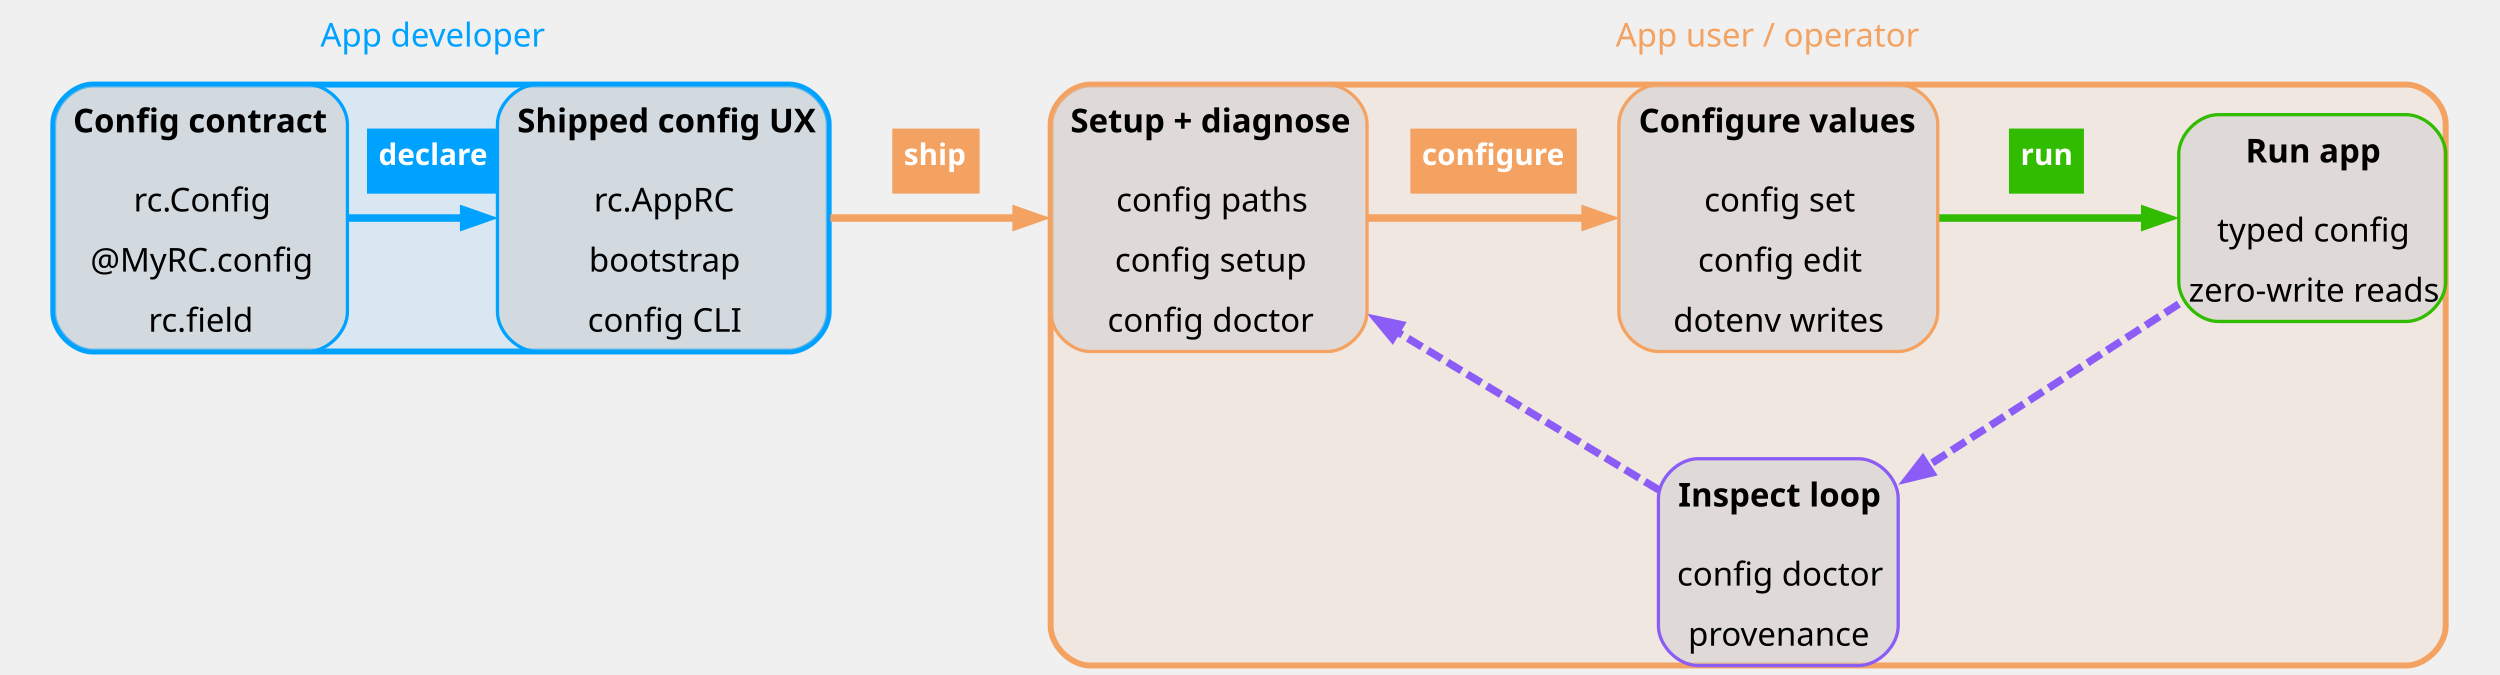
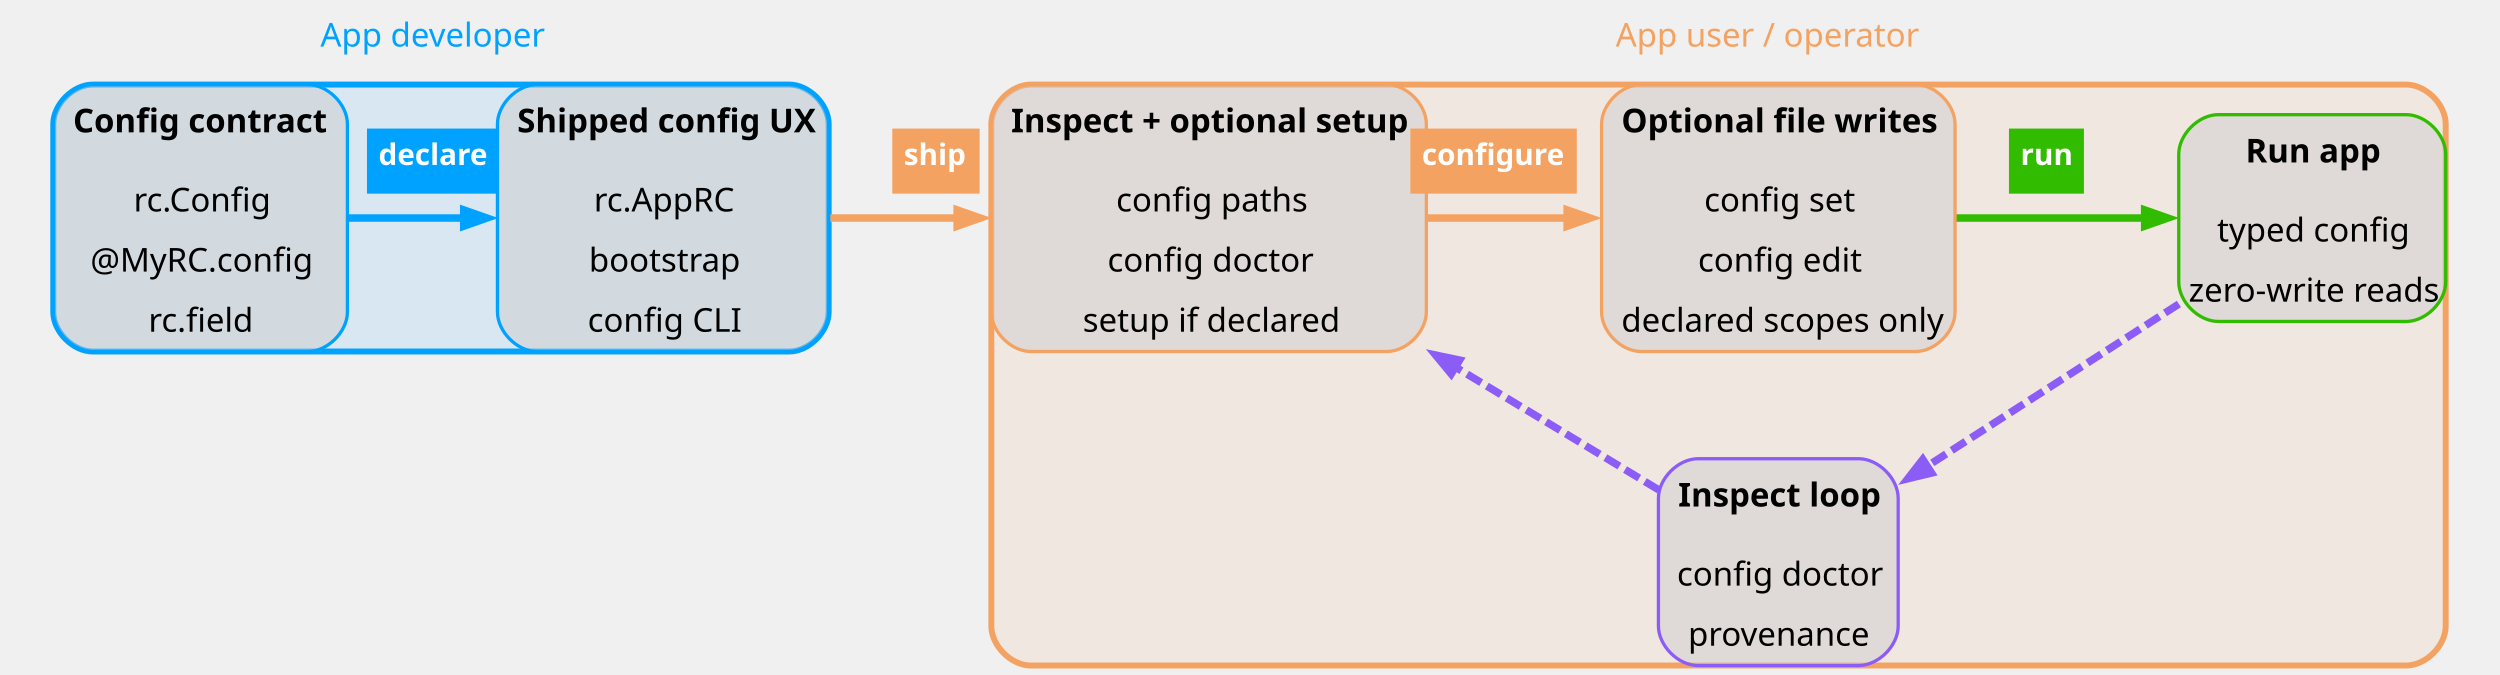
<svg xmlns="http://www.w3.org/2000/svg" width="1180px" height="318.501px" viewBox="-17.713 0 1011.426 273">
  <g id="graph0" class="graph" transform="scale(1.33333 1.33333) rotate(0) translate(2.88 201.94)">
    <g id="clust1" class="cluster">
      <path fill="#00a2ff" fill-opacity="0.098" stroke="#00a2ff" stroke-width="1.8" d="M12,-95.28C12,-95.28 223.28,-95.28 223.28,-95.28 229.28,-95.28 235.28,-101.28 235.28,-107.28 235.28,-107.28 235.28,-164.28 235.28,-164.28 235.28,-170.28 229.28,-176.28 223.28,-176.28 223.28,-176.28 12,-176.28 12,-176.28 6,-176.28 0,-170.28 0,-164.28 0,-164.28 0,-107.28 0,-107.28 0,-101.28 6,-95.28 12,-95.28" />
    </g>
    <g id="clust2" class="cluster">
-       <path fill="#f4a261" fill-opacity="0.098" stroke="#f4a261" stroke-width="1.8" d="M314.63,0C314.63,0 713.93,0 713.93,0 719.93,0 725.93,-6 725.93,-12 725.93,-12 725.93,-164.28 725.93,-164.28 725.93,-170.28 719.93,-176.28 713.93,-176.28 713.93,-176.28 314.63,-176.28 314.63,-176.28 308.63,-176.28 302.63,-170.28 302.63,-164.28 302.63,-164.28 302.63,-12 302.63,-12 302.63,-6 308.63,0 314.63,0" />
+       <path fill="#f4a261" fill-opacity="0.098" stroke="#f4a261" stroke-width="1.8" d="M296.63,0C296.63,0 713.93,0 713.93,0 719.93,0 725.93,-6 725.93,-12 725.93,-12 725.93,-164.28 725.93,-164.28 725.93,-170.28 719.93,-176.28 713.93,-176.28 713.93,-176.28 296.63,-176.28 296.63,-176.28 290.63,-176.28 284.63,-170.28 284.63,-164.28 284.63,-164.28 284.63,-12 284.63,-12 284.63,-6 290.63,0 296.63,0" />
    </g>
    <g id="edge1" class="edge">
      <path fill="none" stroke="#00a2ff" stroke-width="2.3" d="M89.05,-135.78C100.36,-135.78 112.7,-135.78 124.66,-135.78" />
      <polygon fill="#00a2ff" stroke="#00a2ff" stroke-width="2.3" points="124.55,-138.23 131.55,-135.78 124.55,-133.33 124.55,-138.23" />
    </g>
    <g id="edge2" class="edge">
-       <path fill="none" stroke="#f4a261" stroke-width="2.3" d="M235.16,-135.78C253.15,-135.78 273.59,-135.78 292.22,-135.78" />
-       <polygon fill="#f4a261" stroke="#f4a261" stroke-width="2.3" points="292.17,-138.23 299.17,-135.78 292.17,-133.33 292.17,-138.23" />
+       <path fill="none" stroke="#f4a261" stroke-width="2.3" d="M235.16,-135.78C247.6,-135.78 261.21,-135.78 274.59,-135.78" />
+       <polygon fill="#f4a261" stroke="#f4a261" stroke-width="2.3" points="274.27,-138.23 281.27,-135.78 274.27,-133.33 274.27,-138.23" />
    </g>
    <g id="edge3" class="edge">
-       <path fill="none" stroke="#f4a261" stroke-width="2.3" d="M398.3,-135.78C418.9,-135.78 443.21,-135.78 464.9,-135.78" />
-       <polygon fill="#f4a261" stroke="#f4a261" stroke-width="2.3" points="464.82,-138.23 471.82,-135.78 464.82,-133.33 464.82,-138.23" />
+       <path fill="none" stroke="#f4a261" stroke-width="2.3" d="M416.45,-135.78C430.64,-135.78 445.63,-135.78 459.75,-135.78" />
+       <polygon fill="#f4a261" stroke="#f4a261" stroke-width="2.3" points="459.36,-138.23 466.36,-135.78 459.36,-133.33 459.36,-138.23" />
    </g>
    <g id="edge4" class="edge">
-       <path fill="none" stroke="#32bc00" stroke-width="2.3" d="M571.59,-135.78C591.53,-135.78 614.66,-135.78 634.84,-135.78" />
-       <polygon fill="#32bc00" stroke="#32bc00" stroke-width="2.3" points="634.61,-138.23 641.61,-135.78 634.61,-133.33 634.61,-138.23" />
+       <path fill="none" stroke="#32bc00" stroke-width="2.3" d="M576.92,-135.78C595.57,-135.78 616.44,-135.78 634.84,-135.78" />
+       <polygon fill="#32bc00" stroke="#32bc00" stroke-width="2.3" points="634.6,-138.23 641.6,-135.78 634.6,-133.33 634.6,-138.23" />
    </g>
    <g id="edge5" class="edge">
      <path fill="none" stroke="#8b5cf6" stroke-width="2.3" stroke-dasharray="5,2" d="M644.96,-109.7C621.68,-94.69 592.37,-75.8 568.36,-60.34" />
      <polygon fill="#8b5cf6" stroke="#8b5cf6" stroke-width="2.3" points="569.92,-58.42 562.71,-56.69 567.26,-62.54 569.92,-58.42" />
    </g>
    <g id="edge6" class="edge">
-       <path fill="none" stroke="#8b5cf6" stroke-width="2.3" stroke-dasharray="5,2" d="M487.2,-53.26C464.08,-67.23 433.63,-85.63 407.35,-101.5" />
-       <polygon fill="#8b5cf6" stroke="#8b5cf6" stroke-width="2.3" points="406.32,-99.27 401.59,-104.98 408.85,-103.46 406.32,-99.27" />
+       <path fill="none" stroke="#8b5cf6" stroke-width="2.3" stroke-dasharray="5,2" d="M487.2,-53.26C469.2,-64.14 446.74,-77.7 425.27,-90.67" />
+       <polygon fill="#8b5cf6" stroke="#8b5cf6" stroke-width="2.3" points="424.17,-88.48 419.45,-94.19 426.71,-92.67 424.17,-88.48" />
    </g>
    <g id="node1" class="node">
      <path fill="#cccccc" fill-opacity="0.467" stroke="none" d="M12,-95.28C12,-95.28 77.25,-95.28 77.25,-95.28 83.25,-95.28 89.25,-101.28 89.25,-107.28 89.25,-107.28 89.25,-164.28 89.25,-164.28 89.25,-170.28 83.25,-176.28 77.25,-176.28 77.25,-176.28 12,-176.28 12,-176.28 6,-176.28 0,-170.28 0,-164.28 0,-164.28 0,-107.28 0,-107.28 0,-101.28 6,-95.28 12,-95.28" />
      <text xml:space="preserve" text-anchor="start" x="6" y="-161.78" font-family="sans-serif" font-weight="bold" font-size="10.00">Config contract</text>
      <text xml:space="preserve" text-anchor="start" x="24.38" y="-137.78" font-family="sans-serif" font-size="10.00">rc.Config</text>
      <text xml:space="preserve" text-anchor="start" x="11.25" y="-119.53" font-family="sans-serif" font-size="10.00">@MyRC.config</text>
      <text xml:space="preserve" text-anchor="start" x="28.88" y="-101.28" font-family="sans-serif" font-size="10.00">rc.field</text>
      <path fill="none" stroke="#00a2ff" d="M12,-95.28C12,-95.28 77.25,-95.28 77.25,-95.28 83.25,-95.28 89.25,-101.28 89.25,-107.28 89.25,-107.28 89.25,-164.28 89.25,-164.28 89.25,-170.28 83.25,-176.28 77.25,-176.28 77.25,-176.28 12,-176.28 12,-176.28 6,-176.28 0,-170.28 0,-164.28 0,-164.28 0,-107.28 0,-107.28 0,-101.28 6,-95.28 12,-95.28" />
    </g>
    <g id="node2" class="node">
      <path fill="#cccccc" fill-opacity="0.467" stroke="none" d="M146.78,-95.28C146.78,-95.28 223.28,-95.28 223.28,-95.28 229.28,-95.28 235.28,-101.28 235.28,-107.28 235.28,-107.28 235.28,-164.28 235.28,-164.28 235.28,-170.28 229.28,-176.28 223.28,-176.28 223.28,-176.28 146.78,-176.28 146.78,-176.28 140.78,-176.28 134.78,-170.28 134.78,-164.28 134.78,-164.28 134.78,-107.28 134.78,-107.28 134.78,-101.28 140.78,-95.28 146.78,-95.28" />
      <text xml:space="preserve" text-anchor="start" x="140.78" y="-161.78" font-family="sans-serif" font-weight="bold" font-size="10.00">Shipped config UX</text>
      <text xml:space="preserve" text-anchor="start" x="164.03" y="-137.78" font-family="sans-serif" font-size="10.00">rc.AppRC</text>
      <text xml:space="preserve" text-anchor="start" x="162.53" y="-119.53" font-family="sans-serif" font-size="10.00">bootstrap</text>
      <text xml:space="preserve" text-anchor="start" x="162.15" y="-101.28" font-family="sans-serif" font-size="10.00">config CLI</text>
      <path fill="none" stroke="#00a2ff" d="M146.78,-95.28C146.78,-95.28 223.28,-95.28 223.28,-95.28 229.28,-95.28 235.28,-101.28 235.28,-107.28 235.28,-107.28 235.28,-164.28 235.28,-164.28 235.28,-170.28 229.28,-176.28 223.28,-176.28 223.28,-176.28 146.78,-176.28 146.78,-176.28 140.78,-176.28 134.78,-170.28 134.78,-164.28 134.78,-164.28 134.78,-107.28 134.78,-107.28 134.78,-101.28 140.78,-95.28 146.78,-95.28" />
    </g>
    <g id="node3" class="node">
-       <path fill="#cccccc" fill-opacity="0.467" stroke="none" d="M314.63,-95.28C314.63,-95.28 386.63,-95.28 386.63,-95.28 392.63,-95.28 398.63,-101.28 398.63,-107.28 398.63,-107.28 398.63,-164.28 398.63,-164.28 398.63,-170.28 392.63,-176.28 386.63,-176.28 386.63,-176.28 314.63,-176.28 314.63,-176.28 308.63,-176.28 302.63,-170.28 302.63,-164.28 302.63,-164.28 302.63,-107.28 302.63,-107.28 302.63,-101.28 308.63,-95.28 314.63,-95.28" />
-       <text xml:space="preserve" text-anchor="start" x="308.63" y="-161.78" font-family="sans-serif" font-weight="bold" font-size="10.00">Setup + diagnose</text>
+       <path fill="#cccccc" fill-opacity="0.467" stroke="none" d="M296.63,-95.28C296.63,-95.28 404.63,-95.28 404.63,-95.28 410.63,-95.28 416.63,-101.28 416.63,-107.28 416.63,-107.28 416.63,-164.28 416.63,-164.28 416.63,-170.28 410.63,-176.28 404.63,-176.28 404.63,-176.28 296.63,-176.28 296.63,-176.28 290.63,-176.28 284.63,-170.28 284.63,-164.28 284.63,-164.28 284.63,-107.28 284.63,-107.28 284.63,-101.28 290.63,-95.28 296.63,-95.28" />
+       <text xml:space="preserve" text-anchor="start" x="290.63" y="-161.78" font-family="sans-serif" font-weight="bold" font-size="10.00">Inspect + optional setup</text>
      <text xml:space="preserve" text-anchor="start" x="322.5" y="-137.78" font-family="sans-serif" font-size="10.00">config paths</text>
-       <text xml:space="preserve" text-anchor="start" x="322.13" y="-119.53" font-family="sans-serif" font-size="10.00">config setup</text>
-       <text xml:space="preserve" text-anchor="start" x="319.88" y="-101.28" font-family="sans-serif" font-size="10.00">config doctor</text>
-       <path fill="none" stroke="#f4a261" d="M314.63,-95.28C314.63,-95.28 386.63,-95.28 386.63,-95.28 392.63,-95.28 398.63,-101.28 398.63,-107.28 398.63,-107.28 398.63,-164.28 398.63,-164.28 398.63,-170.28 392.63,-176.28 386.63,-176.28 386.63,-176.28 314.63,-176.28 314.63,-176.28 308.63,-176.28 302.63,-170.28 302.63,-164.28 302.63,-164.28 302.63,-107.28 302.63,-107.28 302.63,-101.28 308.63,-95.28 314.63,-95.28" />
+       <text xml:space="preserve" text-anchor="start" x="319.88" y="-119.53" font-family="sans-serif" font-size="10.00">config doctor</text>
+       <text xml:space="preserve" text-anchor="start" x="312.38" y="-101.28" font-family="sans-serif" font-size="10.00">setup if declared</text>
+       <path fill="none" stroke="#f4a261" d="M296.63,-95.28C296.63,-95.28 404.63,-95.28 404.63,-95.28 410.63,-95.28 416.63,-101.28 416.63,-107.28 416.63,-107.28 416.63,-164.28 416.63,-164.28 416.63,-170.28 410.63,-176.28 404.63,-176.28 404.63,-176.28 296.63,-176.28 296.63,-176.28 290.63,-176.28 284.63,-170.28 284.63,-164.28 284.63,-164.28 284.63,-107.28 284.63,-107.28 284.63,-101.28 290.63,-95.28 296.63,-95.28" />
    </g>
    <g id="node4" class="node">
-       <path fill="#cccccc" fill-opacity="0.467" stroke="none" d="M487.05,-95.28C487.05,-95.28 559.8,-95.28 559.8,-95.28 565.8,-95.28 571.8,-101.28 571.8,-107.28 571.8,-107.28 571.8,-164.28 571.8,-164.28 571.8,-170.28 565.8,-176.28 559.8,-176.28 559.8,-176.28 487.05,-176.28 487.05,-176.28 481.05,-176.28 475.05,-170.28 475.05,-164.28 475.05,-164.28 475.05,-107.28 475.05,-107.28 475.05,-101.28 481.05,-95.28 487.05,-95.28" />
-       <text xml:space="preserve" text-anchor="start" x="481.05" y="-161.78" font-family="sans-serif" font-weight="bold" font-size="10.00">Configure values</text>
+       <path fill="#cccccc" fill-opacity="0.467" stroke="none" d="M481.8,-95.28C481.8,-95.28 565.05,-95.28 565.05,-95.28 571.05,-95.28 577.05,-101.28 577.05,-107.28 577.05,-107.28 577.05,-164.28 577.05,-164.28 577.05,-170.28 571.05,-176.28 565.05,-176.28 565.05,-176.28 481.8,-176.28 481.8,-176.28 475.8,-176.28 469.8,-170.28 469.8,-164.28 469.8,-164.28 469.8,-107.28 469.8,-107.28 469.8,-101.28 475.8,-95.28 481.8,-95.28" />
+       <text xml:space="preserve" text-anchor="start" x="475.8" y="-161.78" font-family="sans-serif" font-weight="bold" font-size="10.00">Optional file writes</text>
      <text xml:space="preserve" text-anchor="start" x="500.93" y="-137.78" font-family="sans-serif" font-size="10.00">config set</text>
      <text xml:space="preserve" text-anchor="start" x="499.05" y="-119.53" font-family="sans-serif" font-size="10.00">config edit</text>
-       <text xml:space="preserve" text-anchor="start" x="491.55" y="-101.28" font-family="sans-serif" font-size="10.00">dotenv writes</text>
-       <path fill="none" stroke="#f4a261" d="M487.05,-95.28C487.05,-95.28 559.8,-95.28 559.8,-95.28 565.8,-95.28 571.8,-101.28 571.8,-107.28 571.8,-107.28 571.8,-164.28 571.8,-164.28 571.8,-170.28 565.8,-176.28 559.8,-176.28 559.8,-176.28 487.05,-176.28 487.05,-176.28 481.05,-176.28 475.05,-170.28 475.05,-164.28 475.05,-164.28 475.05,-107.28 475.05,-107.28 475.05,-101.28 481.05,-95.28 487.05,-95.28" />
+       <text xml:space="preserve" text-anchor="start" x="475.8" y="-101.28" font-family="sans-serif" font-size="10.00">declared scopes only</text>
+       <path fill="none" stroke="#f4a261" d="M481.8,-95.28C481.8,-95.28 565.05,-95.28 565.05,-95.28 571.05,-95.28 577.05,-101.28 577.05,-107.28 577.05,-107.28 577.05,-164.28 577.05,-164.28 577.05,-170.28 571.05,-176.28 565.05,-176.28 565.05,-176.28 481.8,-176.28 481.8,-176.28 475.8,-176.28 469.8,-170.28 469.8,-164.28 469.8,-164.28 469.8,-107.28 469.8,-107.28 469.8,-101.28 475.8,-95.28 481.8,-95.28" />
    </g>
    <g id="node5" class="node">
      <path fill="#cccccc" fill-opacity="0.467" stroke="none" d="M656.93,-104.4C656.93,-104.4 713.93,-104.4 713.93,-104.4 719.93,-104.4 725.93,-110.4 725.93,-116.4 725.93,-116.4 725.93,-155.15 725.93,-155.15 725.93,-161.15 719.93,-167.15 713.93,-167.15 713.93,-167.15 656.93,-167.15 656.93,-167.15 650.93,-167.15 644.93,-161.15 644.93,-155.15 644.93,-155.15 644.93,-116.4 644.93,-116.4 644.93,-110.4 650.93,-104.4 656.93,-104.4" />
      <text xml:space="preserve" text-anchor="start" x="665.18" y="-152.65" font-family="sans-serif" font-weight="bold" font-size="10.00">Run app</text>
      <text xml:space="preserve" text-anchor="start" x="656.55" y="-128.65" font-family="sans-serif" font-size="10.00">typed config</text>
      <text xml:space="preserve" text-anchor="start" x="647.93" y="-110.4" font-family="sans-serif" font-size="10.00">zero-write reads</text>
      <path fill="none" stroke="#32bc00" d="M656.93,-104.4C656.93,-104.4 713.93,-104.4 713.93,-104.4 719.93,-104.4 725.93,-110.4 725.93,-116.4 725.93,-116.4 725.93,-155.15 725.93,-155.15 725.93,-161.15 719.93,-167.15 713.93,-167.15 713.93,-167.15 656.93,-167.15 656.93,-167.15 650.93,-167.15 644.93,-161.15 644.93,-155.15 644.93,-155.15 644.93,-116.4 644.93,-116.4 644.93,-110.4 650.93,-104.4 656.93,-104.4" />
    </g>
    <g id="node6" class="node">
      <path fill="#cccccc" fill-opacity="0.467" stroke="none" d="M499.05,0C499.05,0 547.8,0 547.8,0 553.8,0 559.8,-6 559.8,-12 559.8,-12 559.8,-50.75 559.8,-50.75 559.8,-56.75 553.8,-62.75 547.8,-62.75 547.8,-62.75 499.05,-62.75 499.05,-62.75 493.05,-62.75 487.05,-56.75 487.05,-50.75 487.05,-50.75 487.05,-12 487.05,-12 487.05,-6 493.05,0 499.05,0" />
      <text xml:space="preserve" text-anchor="start" x="493.05" y="-48.25" font-family="sans-serif" font-weight="bold" font-size="10.00">Inspect loop</text>
      <text xml:space="preserve" text-anchor="start" x="492.68" y="-24.25" font-family="sans-serif" font-size="10.00">config doctor</text>
      <text xml:space="preserve" text-anchor="start" x="496.05" y="-6" font-family="sans-serif" font-size="10.00">provenance</text>
      <path fill="none" stroke="#8b5cf6" d="M499.05,0C499.05,0 547.8,0 547.8,0 553.8,0 559.8,-6 559.8,-12 559.8,-12 559.8,-50.75 559.8,-50.75 559.8,-56.75 553.8,-62.75 547.8,-62.75 547.8,-62.75 499.05,-62.75 499.05,-62.75 493.05,-62.75 487.05,-56.75 487.05,-50.75 487.05,-50.75 487.05,-12 487.05,-12 487.05,-6 493.05,0 499.05,0" />
    </g>
    <g id="node7" class="node">
      <text xml:space="preserve" text-anchor="start" x="81.06" y="-187.81" font-family="sans-serif" font-size="10.00" fill="#00a2ff">App developer</text>
    </g>
    <g id="node8" class="node">
      <text xml:space="preserve" text-anchor="start" x="474.08" y="-187.81" font-family="sans-serif" font-size="10.00" fill="#f4a261">App user / operator</text>
    </g>
    <g id="node9" class="node">
      <polygon fill="#00a2ff" stroke="none" points="95.69,-143.68 95.69,-162.43 134.69,-162.43 134.69,-143.68 95.69,-143.68" />
      <text xml:space="preserve" text-anchor="start" x="98.69" y="-151.88" font-family="sans-serif" font-weight="bold" font-size="9.00" fill="#ffffff">declare</text>
      <polygon fill="none" stroke="#00a2ff" points="95.69,-143.68 95.69,-162.43 134.69,-162.43 134.69,-143.68 95.69,-143.68" />
    </g>
    <g id="node10" class="node">
      <polygon fill="#f4a261" stroke="none" points="255.08,-143.68 255.08,-162.43 280.58,-162.43 280.58,-143.68 255.08,-143.68" />
      <text xml:space="preserve" text-anchor="start" x="258.08" y="-151.88" font-family="sans-serif" font-weight="bold" font-size="9.00" fill="#ffffff">ship</text>
      <polygon fill="none" stroke="#f4a261" points="255.08,-143.68 255.08,-162.43 280.58,-162.43 280.58,-143.68 255.08,-143.68" />
    </g>
    <g id="node11" class="node">
      <polygon fill="#f4a261" stroke="none" points="412.28,-143.68 412.28,-162.43 461.78,-162.43 461.78,-143.68 412.28,-143.68" />
      <text xml:space="preserve" text-anchor="start" x="415.28" y="-151.88" font-family="sans-serif" font-weight="bold" font-size="9.00" fill="#ffffff">configure</text>
      <polygon fill="none" stroke="#f4a261" points="412.28,-143.68 412.28,-162.43 461.78,-162.43 461.78,-143.68 412.28,-143.68" />
    </g>
    <g id="node12" class="node">
      <polygon fill="#32bc00" stroke="none" points="593.91,-143.68 593.91,-162.43 615.66,-162.43 615.66,-143.68 593.91,-143.68" />
      <text xml:space="preserve" text-anchor="start" x="596.91" y="-151.88" font-family="sans-serif" font-weight="bold" font-size="9.00" fill="#ffffff">run</text>
      <polygon fill="none" stroke="#32bc00" points="593.91,-143.68 593.91,-162.43 615.66,-162.43 615.66,-143.68 593.91,-143.68" />
    </g>
  </g>
</svg>
